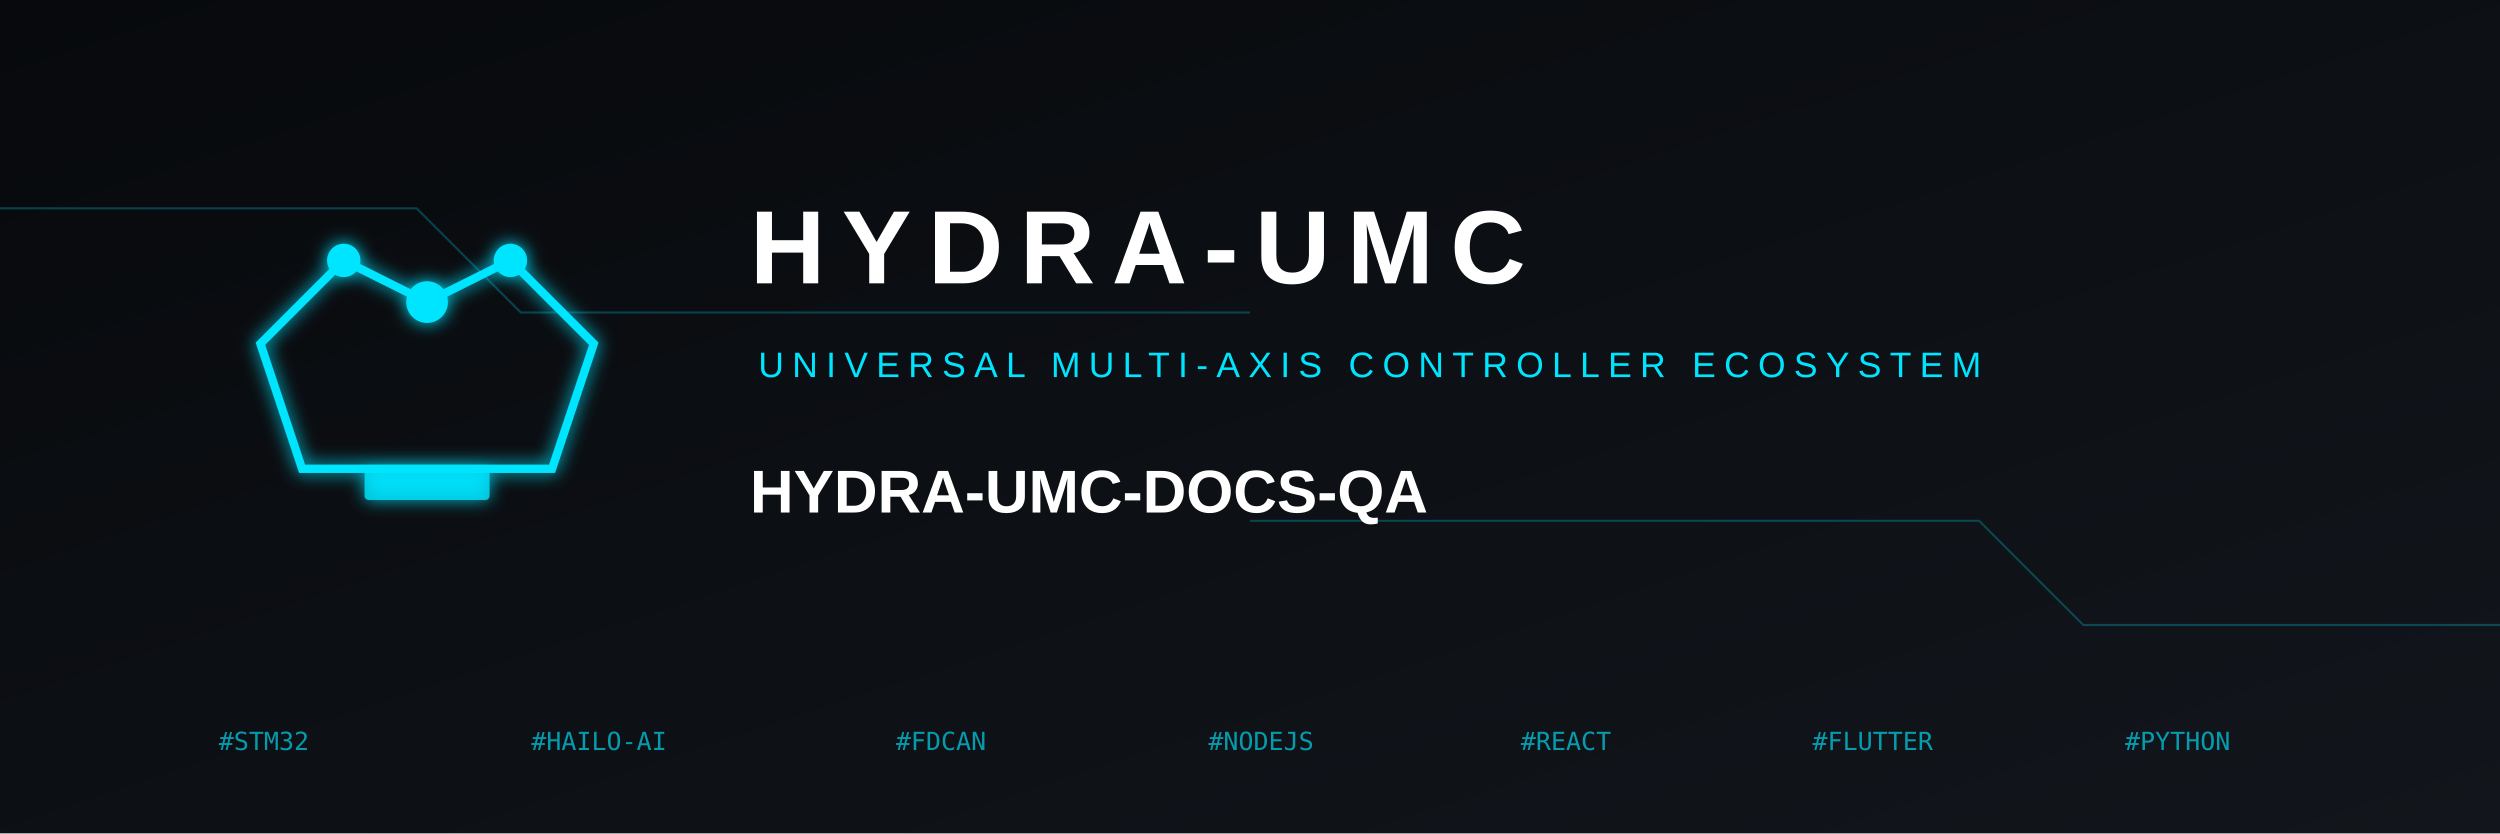
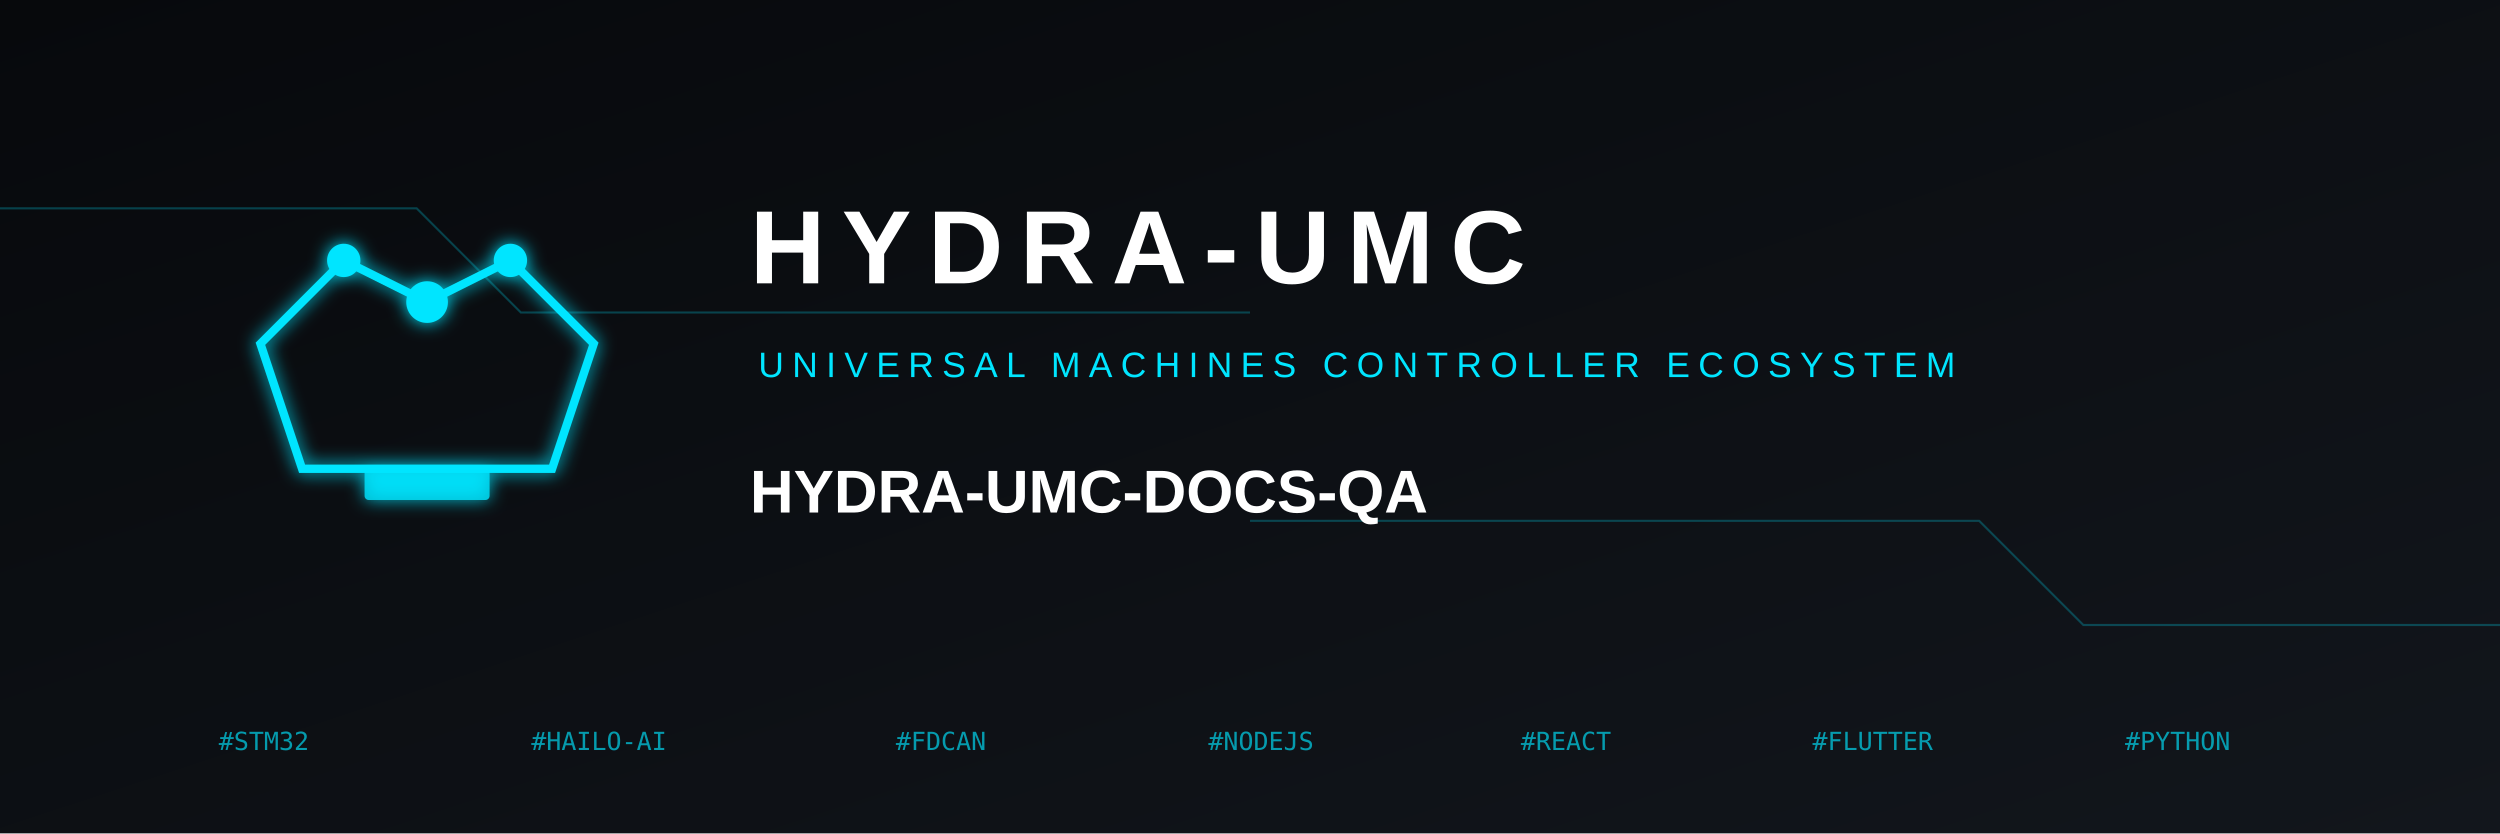
<svg xmlns="http://www.w3.org/2000/svg" viewBox="0 0 1200 400" role="img" aria-labelledby="title desc">
  <defs>
    <linearGradient id="bg" x1="0%" y1="0%" x2="100%" y2="100%">
      <stop stop-color="#07090C" />
      <stop offset="1" stop-color="#12161C" />
    </linearGradient>
    <filter id="g">
      <feGaussianBlur stdDeviation="4" result="b" />
      <feMerge>
        <feMergeNode in="b" />
        <feMergeNode in="SourceGraphic" />
      </feMerge>
    </filter>
  </defs>
  <rect width="1200" height="400" fill="url(#bg)" />
  <g fill="none" stroke="#00E5FF" stroke-width="1" opacity=".25">
    <path d="M0 100H200L250 150H600" />
    <path d="M1200 300H1000L950 250H600" />
  </g>
  <g transform="translate(205 185)" filter="url(#g)">
    <path d="M-60,40 -80,-20 -40,-60 0,-40 40,-60 80,-20 60,40Z" fill="none" stroke="#00E5FF" stroke-width="4" />
    <circle cy="-40" r="10" fill="#00E5FF" />
    <circle cx="-40" cy="-60" r="8" fill="#00E5FF" />
    <circle cx="40" cy="-60" r="8" fill="#00E5FF" />
    <rect x="-30" y="40" width="60" height="15" rx="2" fill="#00E5FF" opacity=".8" />
  </g>
  <text x="360" y="136" font-family="Arial,sans-serif" font-size="50" font-weight="bold" fill="#FFF" letter-spacing="8">HYDRA-UMC</text>
-   <text x="364" y="181" font-family="Arial,sans-serif" font-size="17" fill="#00E5FF" letter-spacing="4">UNIVERSAL MULTI-AXIS CONTROLLER ECOSYSTEM</text>
+   <text x="364" y="181" font-family="Arial,sans-serif" font-size="17" fill="#00E5FF" letter-spacing="4">UNIVERSAL MACHINES CONTROLLER ECOSYSTEM</text>
  <text x="360" y="246" font-family="Arial,sans-serif" font-size="29" font-weight="bold" fill="#FFF">HYDRA-UMC-DOCS-QA</text>
  <g font-family="monospace" font-size="12" fill="#00E5FF" opacity=".65">
    <text x="105" y="360">#STM32</text>
    <text x="255" y="360">#HAILO-AI</text>
    <text x="430" y="360">#FDCAN</text>
    <text x="580" y="360">#NODEJS</text>
    <text x="730" y="360">#REACT</text>
    <text x="870" y="360">#FLUTTER</text>
    <text x="1020" y="360">#PYTHON</text>
  </g>
</svg>
